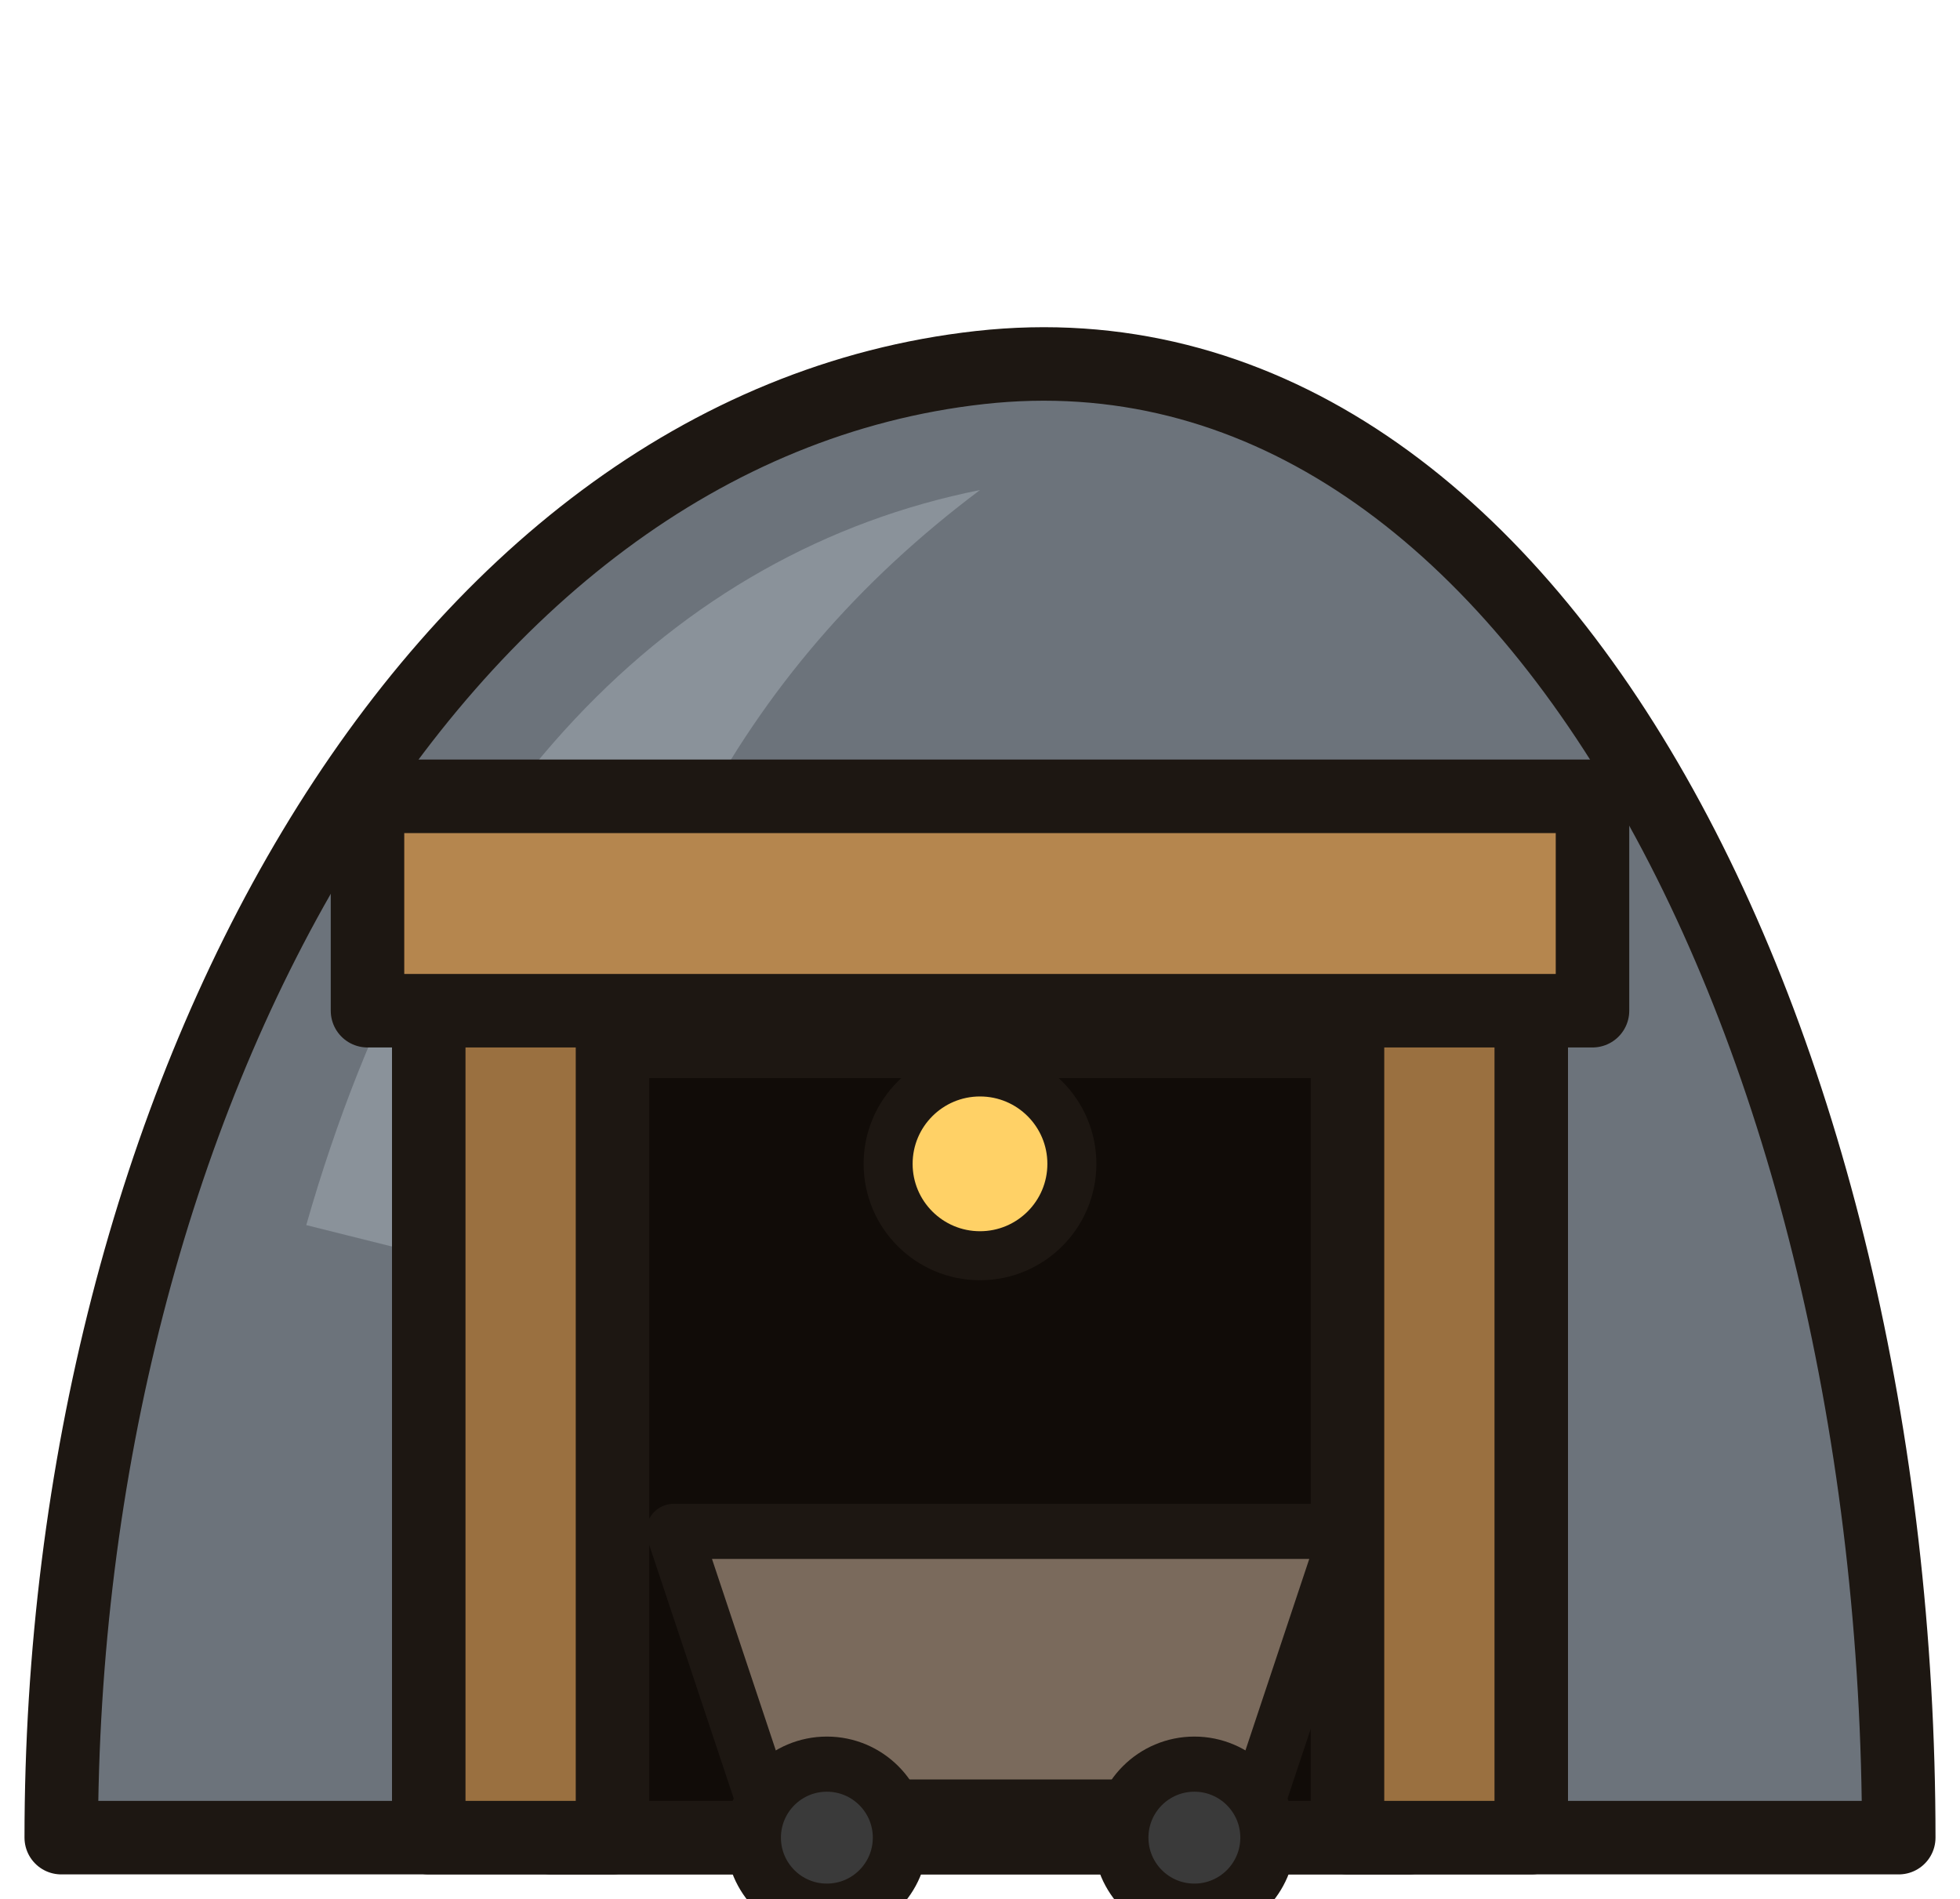
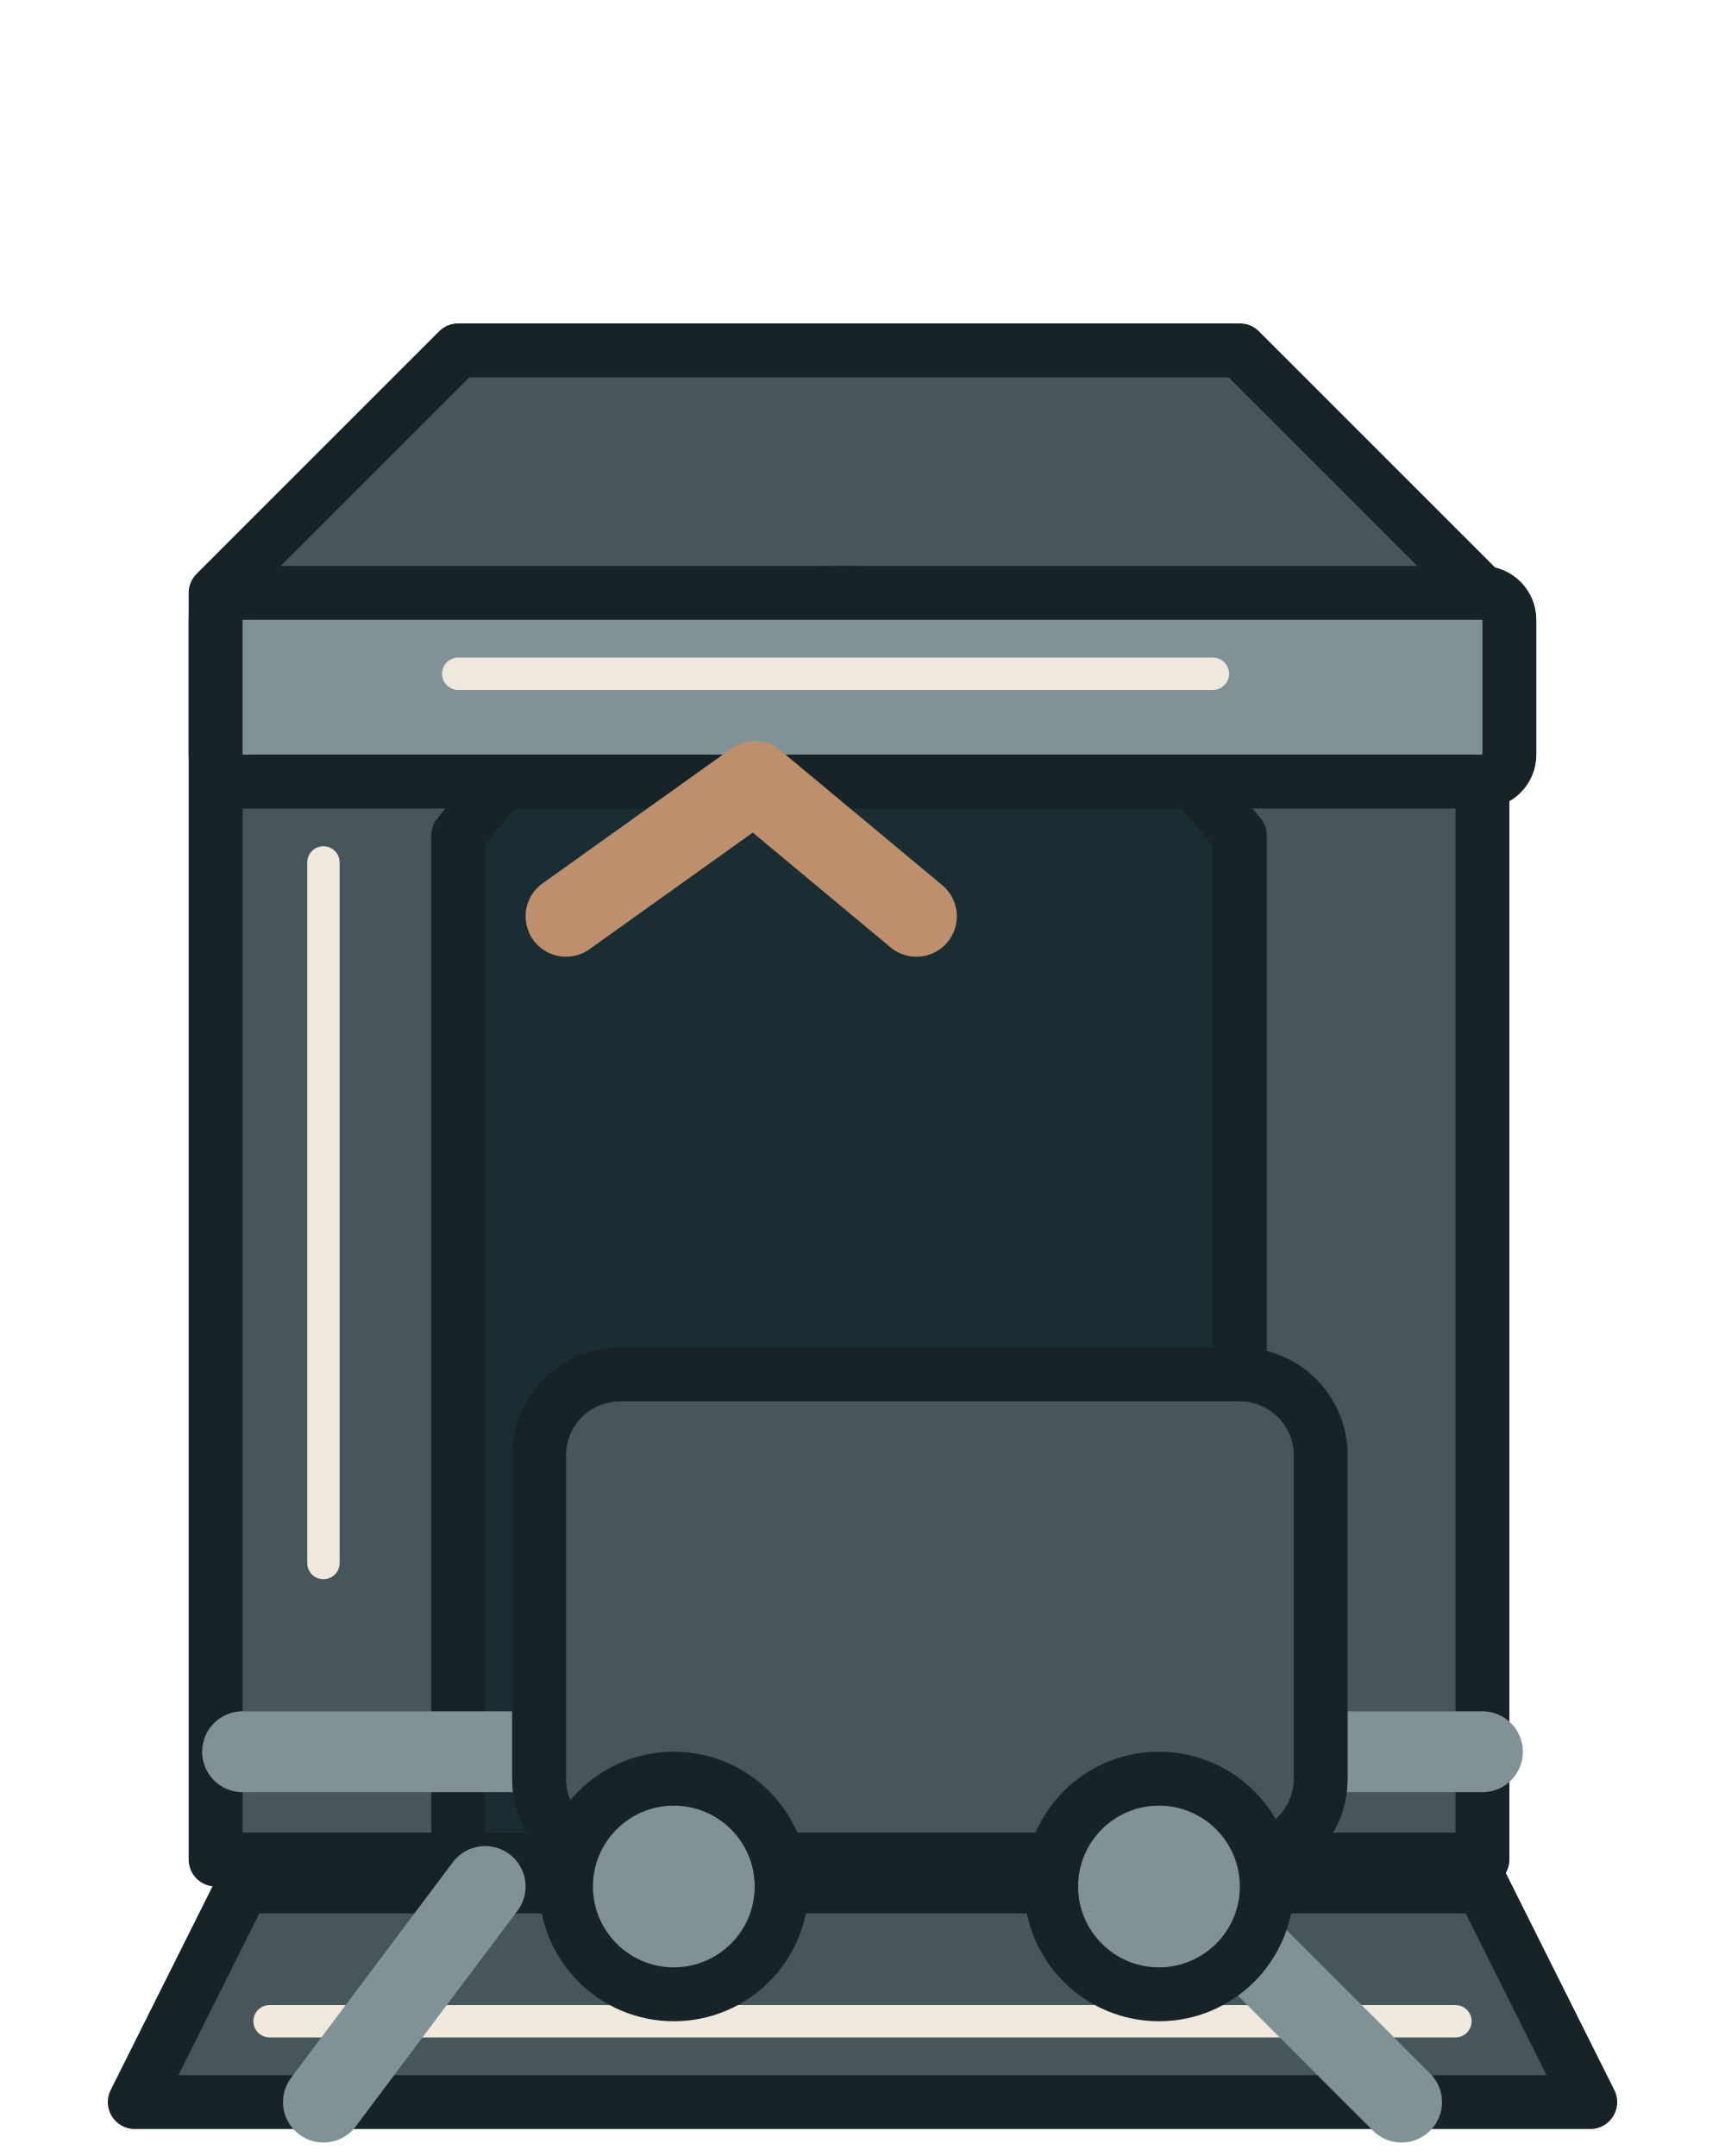
- <svg xmlns="http://www.w3.org/2000/svg" width="64" height="62" viewBox="0 0 64 62">
-   <path d="M2 60C2 36 14 14 32 12s30 22 30 48z" fill="#6c737b" stroke="#1d1712" stroke-width="2.4" stroke-linejoin="round" stroke-linecap="round" />
-   <path d="M10 40c4-14 12-22 22-24-8 6-12 14-14 26z" fill="#8a929a" />
-   <path d="M18 60V34h28v26z" fill="#110c08" stroke="#1d1712" stroke-width="2.4" stroke-linejoin="round" stroke-linecap="round" />
-   <g stroke="#1d1712" stroke-width="2.4" stroke-linejoin="round" stroke-linecap="round">
-     <path d="M14 60V30h6v30z" fill="#9a7040" />
-     <path d="M44 60V30h6v30z" fill="#9a7040" />
-     <path d="M12 26h40v7H12z" fill="#b5864e" />
-   </g>
-   <circle cx="32" cy="38" r="3" fill="#ffd166" stroke="#1d1712" stroke-width="1.6" />
-   <g stroke="#1d1712" stroke-width="1.8" stroke-linejoin="round" stroke-linecap="round">
-     <path d="M22 50h22l-3 9H25z" fill="#7a6a5c" />
-     <circle cx="27" cy="60" r="2.4" fill="#3a3a3a" />
-     <circle cx="39" cy="60" r="2.4" fill="#3a3a3a" />
+ <svg xmlns="http://www.w3.org/2000/svg" width="64" height="80" viewBox="0 0 64 80">
+   <g stroke-linejoin="round" stroke-linecap="round">
+     <path d="M5 78L9 70H55L59 78Z" fill="#46565b" stroke="#172326" stroke-width="2" />
+     <path d="M10 75H54" fill="none" stroke="#eee9dc" stroke-width="1.2" />
+     <path d="M8 69V22L17 13H46L55 22V69Z" fill="#46565b" stroke="#172326" stroke-width="2" />
+     <path d="M17 69V31Q31 13 46 31V69Z" fill="#192d33" stroke="#172326" stroke-width="2" />
+     <rect x="8" y="22" width="48" height="7" rx="1" fill="#809295" stroke="#172326" stroke-width="2" />
+     <path d="M9 65H55M18 70L12 78M44 70L52 78" fill="none" stroke="#809295" stroke-width="3" />
+     <rect x="20" y="51" width="29" height="18" rx="3" fill="#46565b" stroke="#172326" stroke-width="2" />
+     <circle cx="25" cy="70" r="4" fill="#809295" stroke="#172326" stroke-width="2" />
+     <circle cx="43" cy="70" r="4" fill="#809295" stroke="#172326" stroke-width="2" />
+     <path d="M21 34L28 29L34 34" fill="none" stroke="#bd8f6d" stroke-width="3" />
+     <path d="M12 32V58M17 25H45" fill="none" stroke="#eee9dc" stroke-width="1.2" />
  </g>
</svg>
